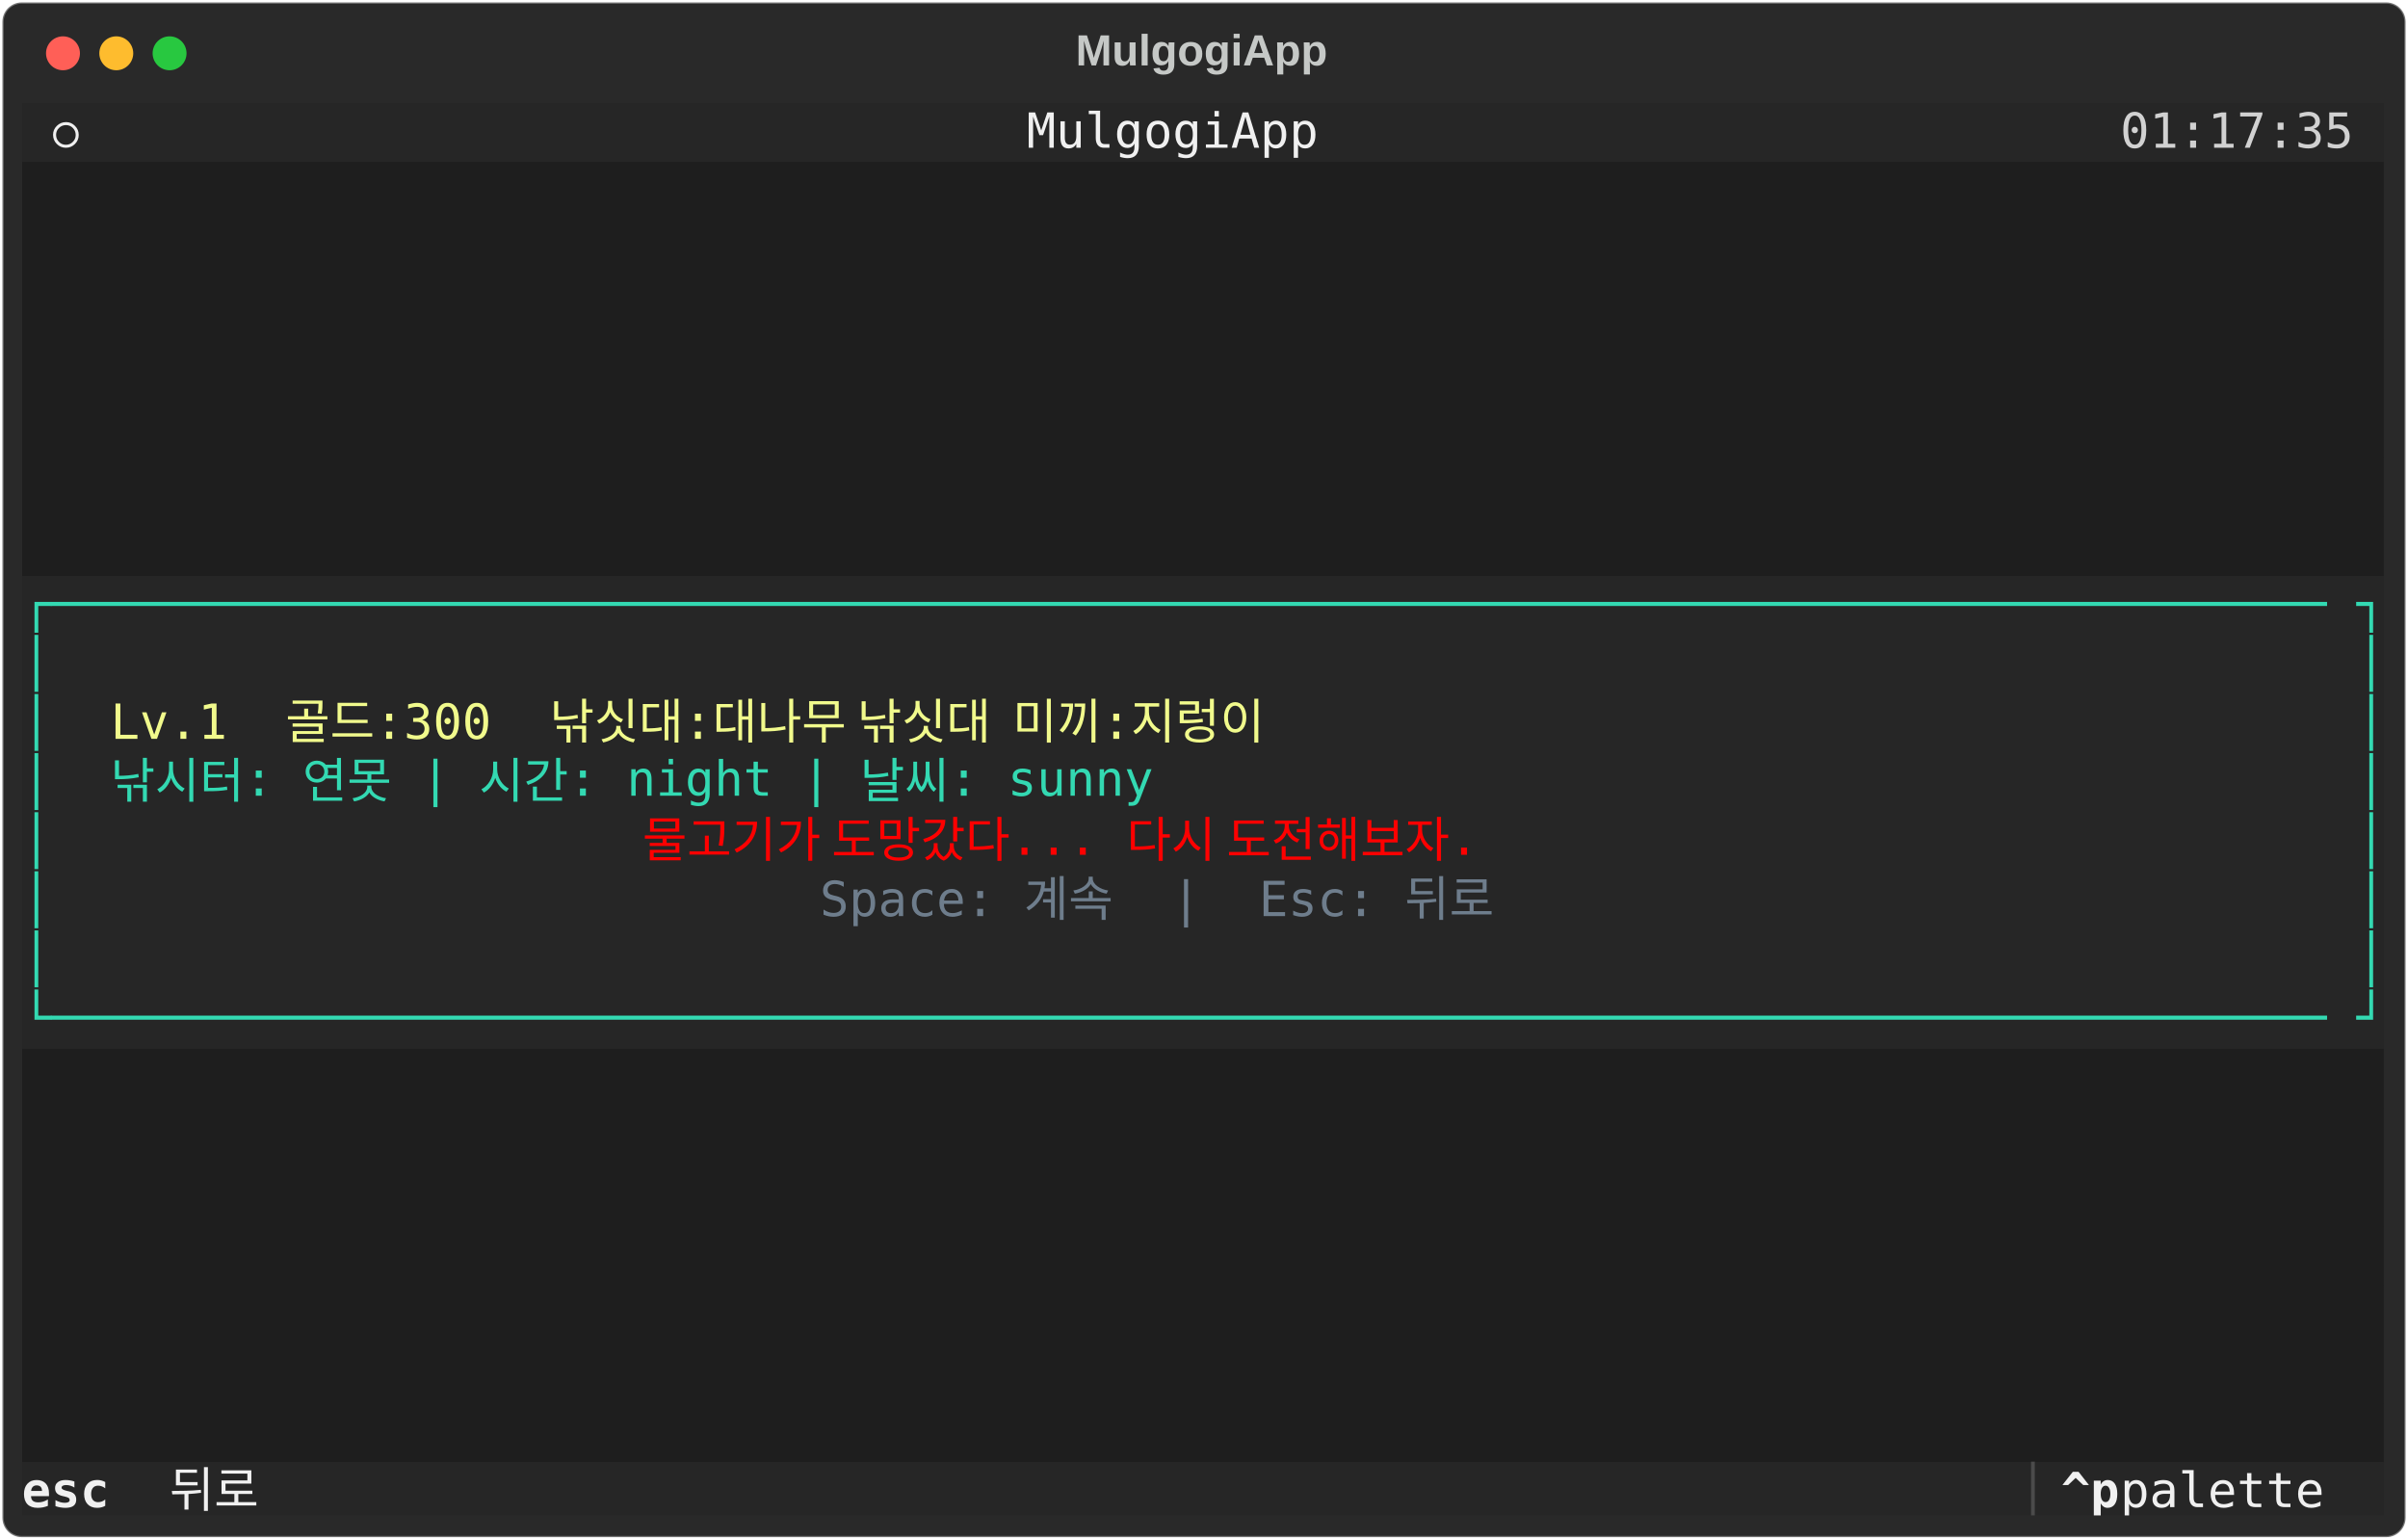
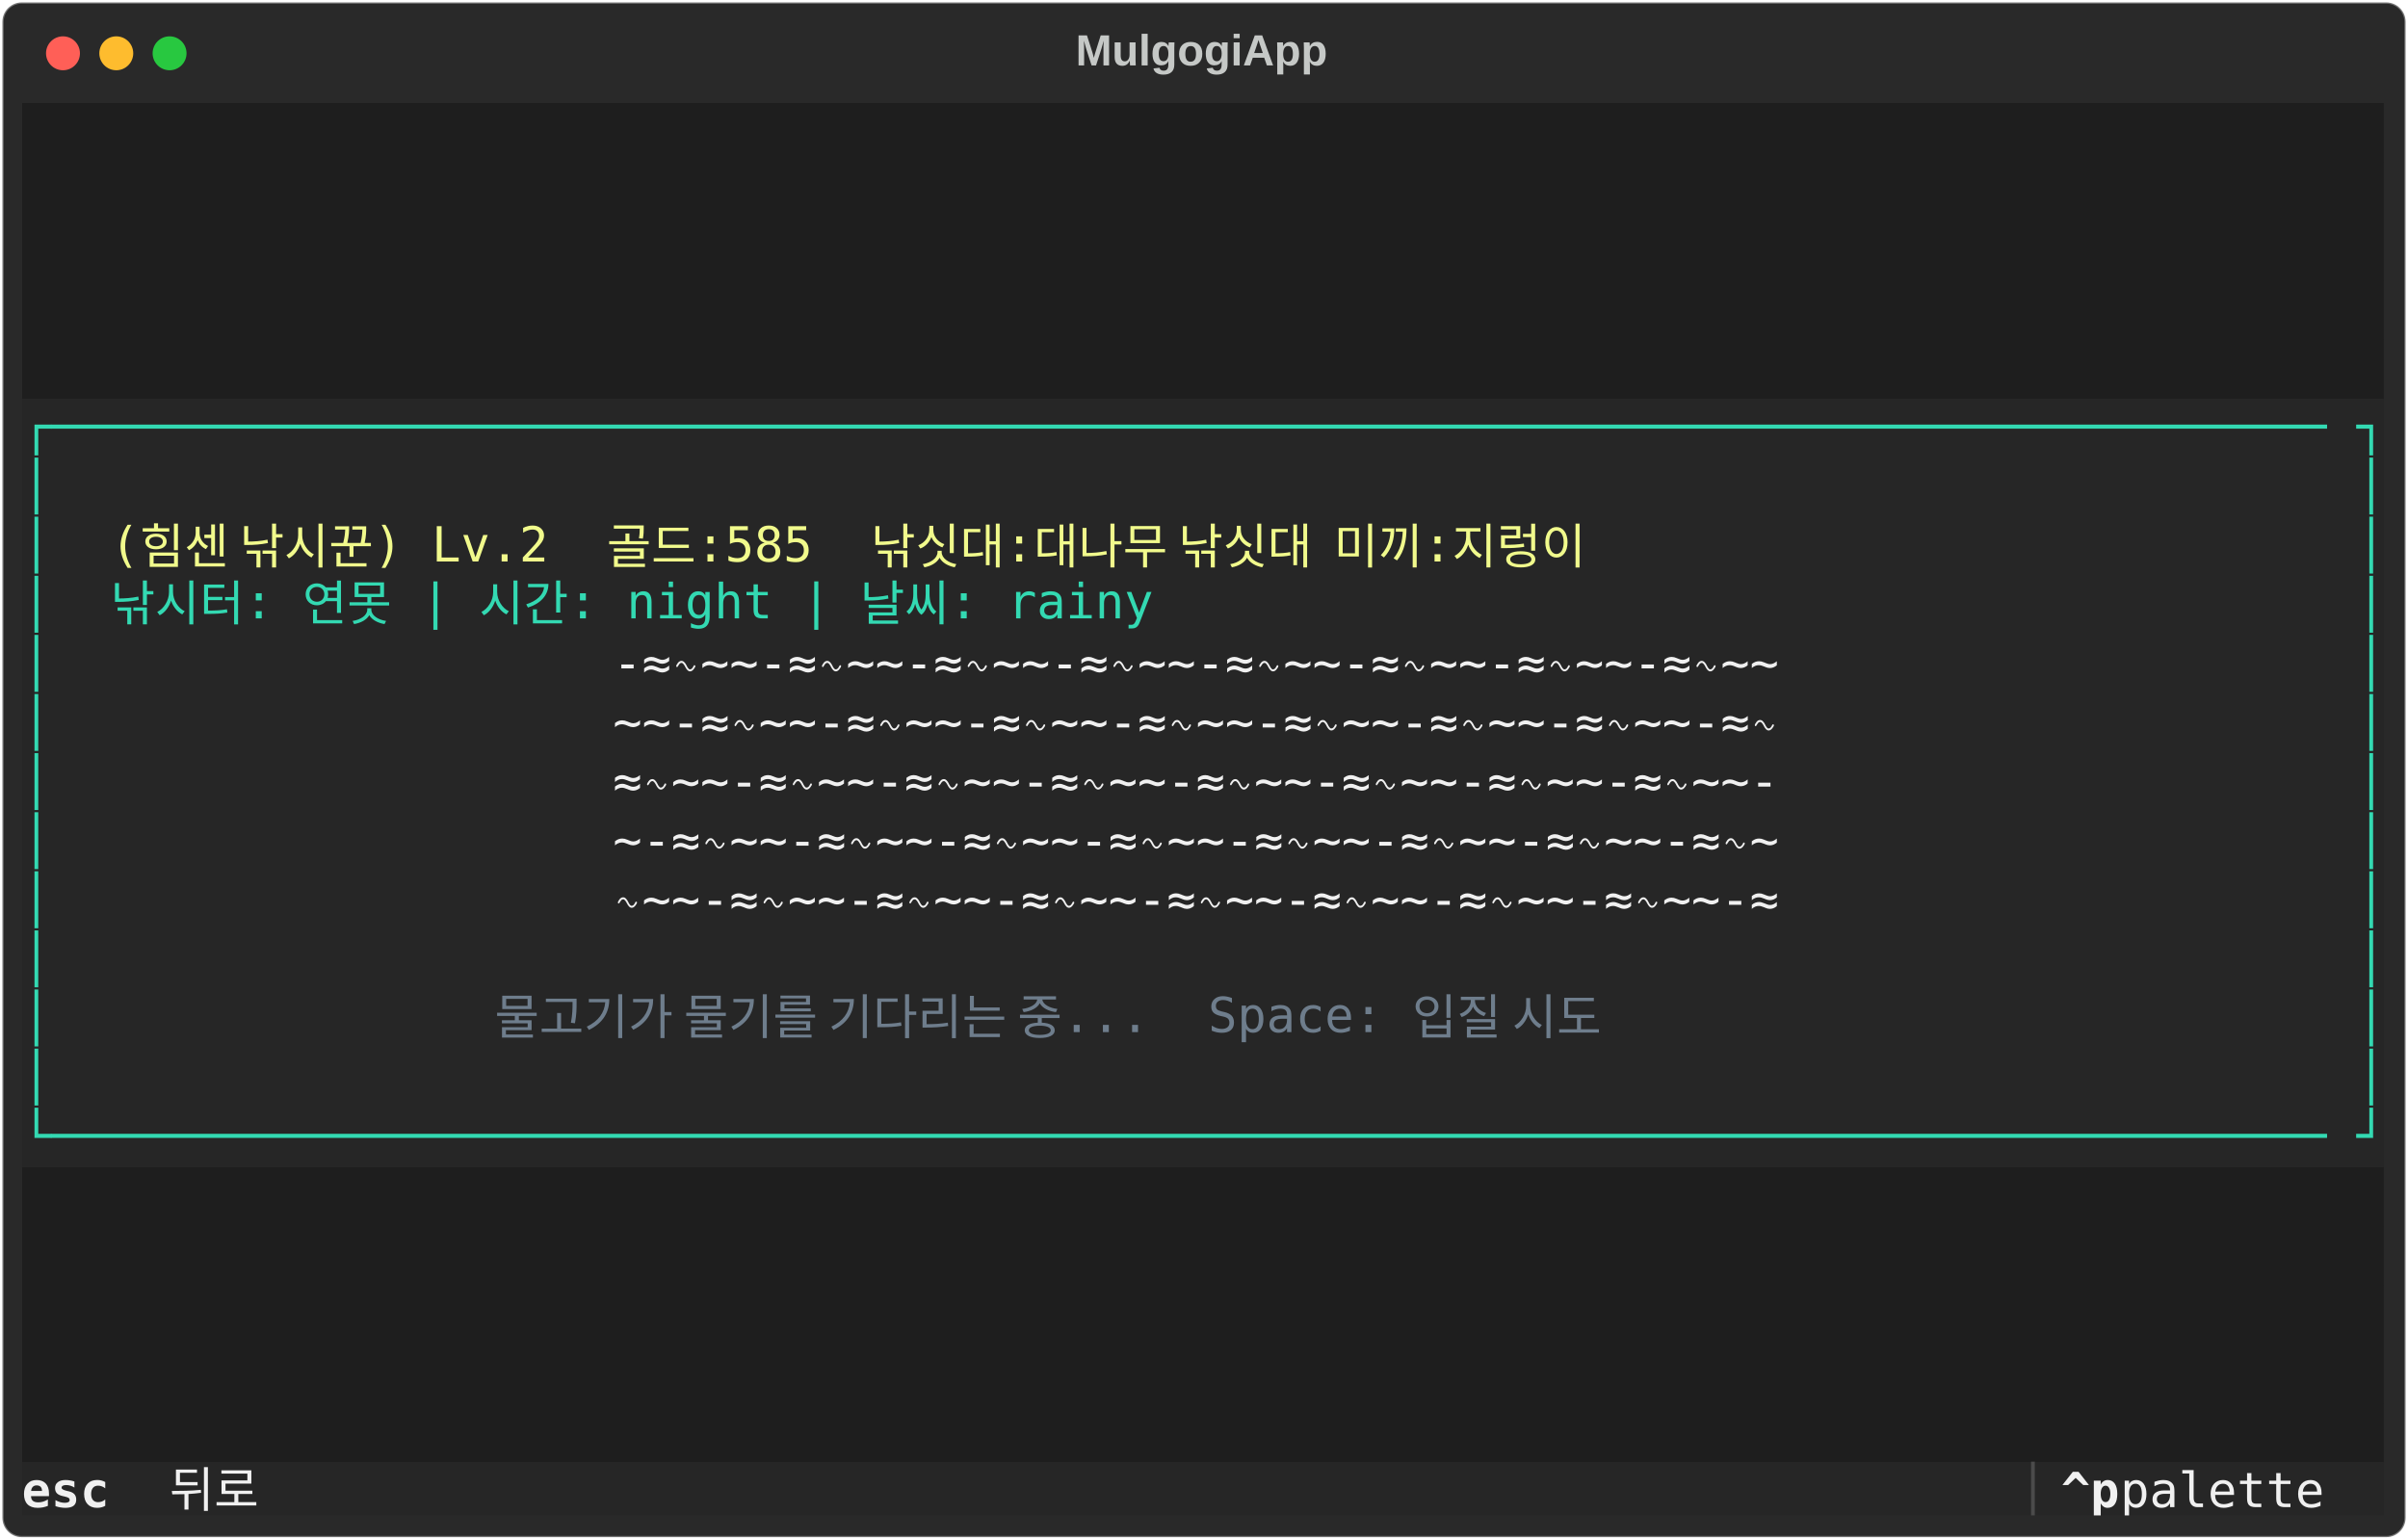
<svg xmlns="http://www.w3.org/2000/svg" class="rich-terminal" viewBox="0 0 994 635.6">
  <style>

    @font-face {
        font-family: "Fira Code";
        src: local("FiraCode-Regular"),
                url("https://cdnjs.cloudflare.com/ajax/libs/firacode/6.2.0/woff2/FiraCode-Regular.woff2") format("woff2"),
                url("https://cdnjs.cloudflare.com/ajax/libs/firacode/6.2.0/woff/FiraCode-Regular.woff") format("woff");
        font-style: normal;
        font-weight: 400;
    }
    @font-face {
        font-family: "Fira Code";
        src: local("FiraCode-Bold"),
                url("https://cdnjs.cloudflare.com/ajax/libs/firacode/6.2.0/woff2/FiraCode-Bold.woff2") format("woff2"),
                url("https://cdnjs.cloudflare.com/ajax/libs/firacode/6.2.0/woff/FiraCode-Bold.woff") format("woff");
        font-style: bold;
        font-weight: 700;
    }

-     .terminal-3162759248-matrix {
+     .terminal-2281635469-matrix {
        font-family: Fira Code, monospace;
        font-size: 20px;
        line-height: 24.4px;
        font-variant-east-asian: full-width;
    }

-     .terminal-3162759248-title {
+     .terminal-2281635469-title {
        font-size: 18px;
        font-weight: bold;
        font-family: arial;
    }

-     .terminal-3162759248-r1 { fill: #c5c8c6 }
- .terminal-3162759248-r2 { fill: #f0f0f0 }
- .terminal-3162759248-r3 { fill: #d1d1d1 }
- .terminal-3162759248-r4 { fill: #33d9b2 }
- .terminal-3162759248-r5 { fill: #f1fa8c }
- .terminal-3162759248-r6 { fill: #ff0000 }
- .terminal-3162759248-r7 { fill: #6e7d8c }
- .terminal-3162759248-r8 { fill: #f0f0f0;font-weight: bold }
- .terminal-3162759248-r9 { fill: #4b4b4b }
+     .terminal-2281635469-r1 { fill: #c5c8c6 }
+ .terminal-2281635469-r2 { fill: #33d9b2 }
+ .terminal-2281635469-r3 { fill: #f1fa8c }
+ .terminal-2281635469-r4 { fill: #f0f0f0 }
+ .terminal-2281635469-r5 { fill: #6e7d8c }
+ .terminal-2281635469-r6 { fill: #f0f0f0;font-weight: bold }
+ .terminal-2281635469-r7 { fill: #4b4b4b }
    </style>
  <defs>
-     <clipPath id="terminal-3162759248-clip-terminal">
+     <clipPath id="terminal-2281635469-clip-terminal">
      <rect x="0" y="0" width="975.0" height="584.6" />
    </clipPath>
-     <clipPath id="terminal-3162759248-line-0">
+     <clipPath id="terminal-2281635469-line-0">
      <rect x="0" y="1.5" width="976" height="24.65" />
    </clipPath>
-     <clipPath id="terminal-3162759248-line-1">
+     <clipPath id="terminal-2281635469-line-1">
      <rect x="0" y="25.9" width="976" height="24.65" />
    </clipPath>
-     <clipPath id="terminal-3162759248-line-2">
+     <clipPath id="terminal-2281635469-line-2">
      <rect x="0" y="50.3" width="976" height="24.65" />
    </clipPath>
-     <clipPath id="terminal-3162759248-line-3">
+     <clipPath id="terminal-2281635469-line-3">
      <rect x="0" y="74.7" width="976" height="24.65" />
    </clipPath>
-     <clipPath id="terminal-3162759248-line-4">
+     <clipPath id="terminal-2281635469-line-4">
      <rect x="0" y="99.1" width="976" height="24.65" />
    </clipPath>
-     <clipPath id="terminal-3162759248-line-5">
+     <clipPath id="terminal-2281635469-line-5">
      <rect x="0" y="123.5" width="976" height="24.65" />
    </clipPath>
-     <clipPath id="terminal-3162759248-line-6">
+     <clipPath id="terminal-2281635469-line-6">
      <rect x="0" y="147.9" width="976" height="24.65" />
    </clipPath>
-     <clipPath id="terminal-3162759248-line-7">
+     <clipPath id="terminal-2281635469-line-7">
      <rect x="0" y="172.3" width="976" height="24.65" />
    </clipPath>
-     <clipPath id="terminal-3162759248-line-8">
+     <clipPath id="terminal-2281635469-line-8">
      <rect x="0" y="196.7" width="976" height="24.65" />
    </clipPath>
-     <clipPath id="terminal-3162759248-line-9">
+     <clipPath id="terminal-2281635469-line-9">
      <rect x="0" y="221.1" width="976" height="24.65" />
    </clipPath>
-     <clipPath id="terminal-3162759248-line-10">
+     <clipPath id="terminal-2281635469-line-10">
      <rect x="0" y="245.5" width="976" height="24.65" />
    </clipPath>
-     <clipPath id="terminal-3162759248-line-11">
+     <clipPath id="terminal-2281635469-line-11">
      <rect x="0" y="269.9" width="976" height="24.65" />
    </clipPath>
-     <clipPath id="terminal-3162759248-line-12">
+     <clipPath id="terminal-2281635469-line-12">
      <rect x="0" y="294.3" width="976" height="24.65" />
    </clipPath>
-     <clipPath id="terminal-3162759248-line-13">
+     <clipPath id="terminal-2281635469-line-13">
      <rect x="0" y="318.7" width="976" height="24.65" />
    </clipPath>
-     <clipPath id="terminal-3162759248-line-14">
+     <clipPath id="terminal-2281635469-line-14">
      <rect x="0" y="343.1" width="976" height="24.65" />
    </clipPath>
-     <clipPath id="terminal-3162759248-line-15">
+     <clipPath id="terminal-2281635469-line-15">
      <rect x="0" y="367.5" width="976" height="24.65" />
    </clipPath>
-     <clipPath id="terminal-3162759248-line-16">
+     <clipPath id="terminal-2281635469-line-16">
      <rect x="0" y="391.9" width="976" height="24.65" />
    </clipPath>
-     <clipPath id="terminal-3162759248-line-17">
+     <clipPath id="terminal-2281635469-line-17">
      <rect x="0" y="416.3" width="976" height="24.65" />
    </clipPath>
-     <clipPath id="terminal-3162759248-line-18">
+     <clipPath id="terminal-2281635469-line-18">
      <rect x="0" y="440.7" width="976" height="24.65" />
    </clipPath>
-     <clipPath id="terminal-3162759248-line-19">
+     <clipPath id="terminal-2281635469-line-19">
      <rect x="0" y="465.1" width="976" height="24.65" />
    </clipPath>
-     <clipPath id="terminal-3162759248-line-20">
+     <clipPath id="terminal-2281635469-line-20">
      <rect x="0" y="489.5" width="976" height="24.65" />
    </clipPath>
-     <clipPath id="terminal-3162759248-line-21">
+     <clipPath id="terminal-2281635469-line-21">
      <rect x="0" y="513.9" width="976" height="24.65" />
    </clipPath>
-     <clipPath id="terminal-3162759248-line-22">
+     <clipPath id="terminal-2281635469-line-22">
      <rect x="0" y="538.3" width="976" height="24.65" />
    </clipPath>
  </defs>
  <rect fill="#292929" stroke="rgba(255,255,255,0.35)" stroke-width="1" x="1" y="1" width="992" height="633.6" rx="8" />
-   <text class="terminal-3162759248-title" fill="#c5c8c6" text-anchor="middle" x="496" y="27">MulgogiApp</text>
+   <text class="terminal-2281635469-title" fill="#c5c8c6" text-anchor="middle" x="496" y="27">MulgogiApp</text>
  <g transform="translate(26,22)">
    <circle cx="0" cy="0" r="7" fill="#ff5f57" />
    <circle cx="22" cy="0" r="7" fill="#febc2e" />
    <circle cx="44" cy="0" r="7" fill="#28c840" />
  </g>
-   <g transform="translate(9, 41)" clip-path="url(#terminal-3162759248-clip-terminal)">
-     <rect fill="#262626" x="0" y="1.5" width="12.2" height="24.65" shape-rendering="crispEdges" />
-     <rect fill="#262626" x="12.2" y="1.5" width="12.2" height="24.65" shape-rendering="crispEdges" />
-     <rect fill="#262626" x="24.4" y="1.5" width="61" height="24.65" shape-rendering="crispEdges" />
-     <rect fill="#262626" x="85.4" y="1.5" width="12.2" height="24.65" shape-rendering="crispEdges" />
-     <rect fill="#262626" x="97.6" y="1.5" width="317.2" height="24.65" shape-rendering="crispEdges" />
-     <rect fill="#262626" x="414.8" y="1.5" width="122" height="24.65" shape-rendering="crispEdges" />
-     <rect fill="#262626" x="536.8" y="1.5" width="317.2" height="24.65" shape-rendering="crispEdges" />
-     <rect fill="#262626" x="854" y="1.5" width="12.2" height="24.65" shape-rendering="crispEdges" />
-     <rect fill="#262626" x="866.2" y="1.5" width="97.6" height="24.65" shape-rendering="crispEdges" />
-     <rect fill="#262626" x="963.8" y="1.5" width="12.2" height="24.65" shape-rendering="crispEdges" />
+   <g transform="translate(9, 41)" clip-path="url(#terminal-2281635469-clip-terminal)">
+     <rect fill="#1e1e1e" x="0" y="1.5" width="976" height="24.65" shape-rendering="crispEdges" />
    <rect fill="#1e1e1e" x="0" y="25.9" width="976" height="24.65" shape-rendering="crispEdges" />
    <rect fill="#1e1e1e" x="0" y="50.3" width="976" height="24.65" shape-rendering="crispEdges" />
    <rect fill="#1e1e1e" x="0" y="74.7" width="976" height="24.65" shape-rendering="crispEdges" />
    <rect fill="#1e1e1e" x="0" y="99.1" width="976" height="24.65" shape-rendering="crispEdges" />
-     <rect fill="#1e1e1e" x="0" y="123.5" width="976" height="24.65" shape-rendering="crispEdges" />
-     <rect fill="#1e1e1e" x="0" y="147.9" width="976" height="24.65" shape-rendering="crispEdges" />
-     <rect fill="#1e1e1e" x="0" y="172.3" width="976" height="24.65" shape-rendering="crispEdges" />
+     <rect fill="#262626" x="0" y="123.5" width="12.2" height="24.65" shape-rendering="crispEdges" />
+     <rect fill="#262626" x="12.2" y="123.5" width="951.6" height="24.65" shape-rendering="crispEdges" />
+     <rect fill="#262626" x="963.8" y="123.5" width="12.2" height="24.65" shape-rendering="crispEdges" />
+     <rect fill="#262626" x="0" y="147.9" width="12.2" height="24.65" shape-rendering="crispEdges" />
+     <rect fill="#262626" x="12.2" y="147.9" width="951.6" height="24.65" shape-rendering="crispEdges" />
+     <rect fill="#262626" x="963.8" y="147.9" width="12.2" height="24.65" shape-rendering="crispEdges" />
+     <rect fill="#262626" x="0" y="172.3" width="12.2" height="24.65" shape-rendering="crispEdges" />
+     <rect fill="#262626" x="12.2" y="172.3" width="24.4" height="24.65" shape-rendering="crispEdges" />
+     <rect fill="#262626" x="36.6" y="172.3" width="768.6" height="24.65" shape-rendering="crispEdges" />
+     <rect fill="#262626" x="805.2" y="172.3" width="134.2" height="24.65" shape-rendering="crispEdges" />
+     <rect fill="#262626" x="939.4" y="172.3" width="24.4" height="24.65" shape-rendering="crispEdges" />
+     <rect fill="#262626" x="963.8" y="172.3" width="12.2" height="24.65" shape-rendering="crispEdges" />
    <rect fill="#262626" x="0" y="196.7" width="12.2" height="24.65" shape-rendering="crispEdges" />
-     <rect fill="#262626" x="12.2" y="196.7" width="951.6" height="24.65" shape-rendering="crispEdges" />
+     <rect fill="#262626" x="12.2" y="196.7" width="24.4" height="24.65" shape-rendering="crispEdges" />
+     <rect fill="#262626" x="36.6" y="196.7" width="488" height="24.65" shape-rendering="crispEdges" />
+     <rect fill="#262626" x="524.6" y="196.7" width="414.8" height="24.65" shape-rendering="crispEdges" />
+     <rect fill="#262626" x="939.4" y="196.7" width="24.4" height="24.65" shape-rendering="crispEdges" />
    <rect fill="#262626" x="963.8" y="196.7" width="12.2" height="24.65" shape-rendering="crispEdges" />
    <rect fill="#262626" x="0" y="221.1" width="12.2" height="24.65" shape-rendering="crispEdges" />
-     <rect fill="#262626" x="12.2" y="221.1" width="951.6" height="24.65" shape-rendering="crispEdges" />
+     <rect fill="#262626" x="12.2" y="221.1" width="24.4" height="24.65" shape-rendering="crispEdges" />
+     <rect fill="#262626" x="36.6" y="221.1" width="207.4" height="24.65" shape-rendering="crispEdges" />
+     <rect fill="#262626" x="244" y="221.1" width="488" height="24.65" shape-rendering="crispEdges" />
+     <rect fill="#262626" x="732" y="221.1" width="207.4" height="24.65" shape-rendering="crispEdges" />
+     <rect fill="#262626" x="939.4" y="221.1" width="24.4" height="24.65" shape-rendering="crispEdges" />
    <rect fill="#262626" x="963.8" y="221.1" width="12.2" height="24.65" shape-rendering="crispEdges" />
    <rect fill="#262626" x="0" y="245.5" width="12.2" height="24.65" shape-rendering="crispEdges" />
    <rect fill="#262626" x="12.2" y="245.5" width="24.4" height="24.65" shape-rendering="crispEdges" />
-     <rect fill="#262626" x="36.6" y="245.5" width="597.8" height="24.65" shape-rendering="crispEdges" />
-     <rect fill="#262626" x="634.4" y="245.5" width="305" height="24.65" shape-rendering="crispEdges" />
+     <rect fill="#262626" x="36.6" y="245.5" width="207.4" height="24.65" shape-rendering="crispEdges" />
+     <rect fill="#262626" x="244" y="245.5" width="488" height="24.65" shape-rendering="crispEdges" />
+     <rect fill="#262626" x="732" y="245.5" width="207.4" height="24.65" shape-rendering="crispEdges" />
    <rect fill="#262626" x="939.4" y="245.5" width="24.4" height="24.65" shape-rendering="crispEdges" />
    <rect fill="#262626" x="963.8" y="245.5" width="12.2" height="24.65" shape-rendering="crispEdges" />
    <rect fill="#262626" x="0" y="269.9" width="12.2" height="24.65" shape-rendering="crispEdges" />
    <rect fill="#262626" x="12.2" y="269.9" width="24.4" height="24.65" shape-rendering="crispEdges" />
-     <rect fill="#262626" x="36.6" y="269.9" width="488" height="24.65" shape-rendering="crispEdges" />
-     <rect fill="#262626" x="524.6" y="269.9" width="414.8" height="24.65" shape-rendering="crispEdges" />
+     <rect fill="#262626" x="36.6" y="269.9" width="207.4" height="24.65" shape-rendering="crispEdges" />
+     <rect fill="#262626" x="244" y="269.9" width="488" height="24.65" shape-rendering="crispEdges" />
+     <rect fill="#262626" x="732" y="269.9" width="207.4" height="24.65" shape-rendering="crispEdges" />
    <rect fill="#262626" x="939.4" y="269.9" width="24.4" height="24.65" shape-rendering="crispEdges" />
    <rect fill="#262626" x="963.8" y="269.9" width="12.2" height="24.65" shape-rendering="crispEdges" />
    <rect fill="#262626" x="0" y="294.3" width="12.2" height="24.65" shape-rendering="crispEdges" />
    <rect fill="#262626" x="12.2" y="294.3" width="24.4" height="24.65" shape-rendering="crispEdges" />
-     <rect fill="#262626" x="36.6" y="294.3" width="219.6" height="24.65" shape-rendering="crispEdges" />
-     <rect fill="#262626" x="256.2" y="294.3" width="451.4" height="24.65" shape-rendering="crispEdges" />
-     <rect fill="#262626" x="707.6" y="294.3" width="231.8" height="24.65" shape-rendering="crispEdges" />
+     <rect fill="#262626" x="36.6" y="294.3" width="207.4" height="24.65" shape-rendering="crispEdges" />
+     <rect fill="#262626" x="244" y="294.3" width="488" height="24.65" shape-rendering="crispEdges" />
+     <rect fill="#262626" x="732" y="294.3" width="207.4" height="24.65" shape-rendering="crispEdges" />
    <rect fill="#262626" x="939.4" y="294.3" width="24.4" height="24.65" shape-rendering="crispEdges" />
    <rect fill="#262626" x="963.8" y="294.3" width="12.2" height="24.65" shape-rendering="crispEdges" />
    <rect fill="#262626" x="0" y="318.7" width="12.2" height="24.65" shape-rendering="crispEdges" />
    <rect fill="#262626" x="12.2" y="318.7" width="24.4" height="24.65" shape-rendering="crispEdges" />
-     <rect fill="#262626" x="36.6" y="318.7" width="292.8" height="24.65" shape-rendering="crispEdges" />
-     <rect fill="#262626" x="329.4" y="318.7" width="305" height="24.65" shape-rendering="crispEdges" />
-     <rect fill="#262626" x="634.4" y="318.7" width="305" height="24.65" shape-rendering="crispEdges" />
+     <rect fill="#262626" x="36.6" y="318.7" width="207.4" height="24.65" shape-rendering="crispEdges" />
+     <rect fill="#262626" x="244" y="318.7" width="488" height="24.65" shape-rendering="crispEdges" />
+     <rect fill="#262626" x="732" y="318.7" width="207.4" height="24.65" shape-rendering="crispEdges" />
    <rect fill="#262626" x="939.4" y="318.7" width="24.4" height="24.65" shape-rendering="crispEdges" />
    <rect fill="#262626" x="963.8" y="318.7" width="12.2" height="24.65" shape-rendering="crispEdges" />
    <rect fill="#262626" x="0" y="343.1" width="12.2" height="24.65" shape-rendering="crispEdges" />
-     <rect fill="#262626" x="12.2" y="343.1" width="951.6" height="24.65" shape-rendering="crispEdges" />
+     <rect fill="#262626" x="12.2" y="343.1" width="24.4" height="24.65" shape-rendering="crispEdges" />
+     <rect fill="#262626" x="36.6" y="343.1" width="451.4" height="24.65" shape-rendering="crispEdges" />
+     <rect fill="#262626" x="488" y="343.1" width="0" height="24.65" shape-rendering="crispEdges" />
+     <rect fill="#262626" x="488" y="343.1" width="451.4" height="24.65" shape-rendering="crispEdges" />
+     <rect fill="#262626" x="939.4" y="343.1" width="24.4" height="24.65" shape-rendering="crispEdges" />
    <rect fill="#262626" x="963.8" y="343.1" width="12.2" height="24.65" shape-rendering="crispEdges" />
    <rect fill="#262626" x="0" y="367.5" width="12.2" height="24.65" shape-rendering="crispEdges" />
-     <rect fill="#262626" x="12.2" y="367.5" width="951.6" height="24.65" shape-rendering="crispEdges" />
+     <rect fill="#262626" x="12.2" y="367.5" width="24.4" height="24.65" shape-rendering="crispEdges" />
+     <rect fill="#262626" x="36.6" y="367.5" width="158.6" height="24.65" shape-rendering="crispEdges" />
+     <rect fill="#262626" x="195.2" y="367.5" width="585.6" height="24.65" shape-rendering="crispEdges" />
+     <rect fill="#262626" x="780.8" y="367.5" width="158.6" height="24.65" shape-rendering="crispEdges" />
+     <rect fill="#262626" x="939.4" y="367.5" width="24.4" height="24.65" shape-rendering="crispEdges" />
    <rect fill="#262626" x="963.8" y="367.5" width="12.2" height="24.65" shape-rendering="crispEdges" />
-     <rect fill="#1e1e1e" x="0" y="391.9" width="976" height="24.65" shape-rendering="crispEdges" />
-     <rect fill="#1e1e1e" x="0" y="416.3" width="976" height="24.65" shape-rendering="crispEdges" />
+     <rect fill="#262626" x="0" y="391.9" width="12.2" height="24.65" shape-rendering="crispEdges" />
+     <rect fill="#262626" x="12.2" y="391.9" width="951.6" height="24.65" shape-rendering="crispEdges" />
+     <rect fill="#262626" x="963.8" y="391.9" width="12.2" height="24.65" shape-rendering="crispEdges" />
+     <rect fill="#262626" x="0" y="416.3" width="12.2" height="24.65" shape-rendering="crispEdges" />
+     <rect fill="#262626" x="12.2" y="416.3" width="951.6" height="24.65" shape-rendering="crispEdges" />
+     <rect fill="#262626" x="963.8" y="416.3" width="12.2" height="24.65" shape-rendering="crispEdges" />
    <rect fill="#1e1e1e" x="0" y="440.7" width="976" height="24.65" shape-rendering="crispEdges" />
    <rect fill="#1e1e1e" x="0" y="465.1" width="976" height="24.65" shape-rendering="crispEdges" />
    <rect fill="#1e1e1e" x="0" y="489.5" width="976" height="24.65" shape-rendering="crispEdges" />
    <rect fill="#1e1e1e" x="0" y="513.9" width="976" height="24.65" shape-rendering="crispEdges" />
    <rect fill="#1e1e1e" x="0" y="538.3" width="976" height="24.65" shape-rendering="crispEdges" />
    <rect fill="#262626" x="0" y="562.7" width="61" height="24.65" shape-rendering="crispEdges" />
    <rect fill="#262626" x="61" y="562.7" width="61" height="24.65" shape-rendering="crispEdges" />
    <rect fill="#262626" x="122" y="562.7" width="707.6" height="24.65" shape-rendering="crispEdges" />
    <rect fill="#262626" x="829.6" y="562.7" width="12.2" height="24.65" shape-rendering="crispEdges" />
    <rect fill="#262626" x="841.8" y="562.7" width="24.4" height="24.65" shape-rendering="crispEdges" />
    <rect fill="#262626" x="866.2" y="562.7" width="97.6" height="24.65" shape-rendering="crispEdges" />
    <rect fill="#262626" x="963.8" y="562.7" width="12.2" height="24.65" shape-rendering="crispEdges" />
-     <g class="terminal-3162759248-matrix">
-       <text class="terminal-3162759248-r2" x="12.2" y="20" textLength="12.2" clip-path="url(#terminal-3162759248-line-0)">⭘</text>
-       <text class="terminal-3162759248-r2" x="414.8" y="20" textLength="122" clip-path="url(#terminal-3162759248-line-0)">MulgogiApp</text>
-       <text class="terminal-3162759248-r3" x="866.2" y="20" textLength="97.6" clip-path="url(#terminal-3162759248-line-0)">01:17:35</text>
-       <text class="terminal-3162759248-r1" x="976" y="20" textLength="12.2" clip-path="url(#terminal-3162759248-line-0)">
- </text>
-       <text class="terminal-3162759248-r1" x="976" y="44.4" textLength="12.2" clip-path="url(#terminal-3162759248-line-1)">
- </text>
-       <text class="terminal-3162759248-r1" x="976" y="68.8" textLength="12.2" clip-path="url(#terminal-3162759248-line-2)">
- </text>
-       <text class="terminal-3162759248-r1" x="976" y="93.2" textLength="12.2" clip-path="url(#terminal-3162759248-line-3)">
- </text>
-       <text class="terminal-3162759248-r1" x="976" y="117.6" textLength="12.2" clip-path="url(#terminal-3162759248-line-4)">
- </text>
-       <text class="terminal-3162759248-r1" x="976" y="142" textLength="12.2" clip-path="url(#terminal-3162759248-line-5)">
- </text>
-       <text class="terminal-3162759248-r1" x="976" y="166.4" textLength="12.2" clip-path="url(#terminal-3162759248-line-6)">
- </text>
-       <text class="terminal-3162759248-r1" x="976" y="190.8" textLength="12.2" clip-path="url(#terminal-3162759248-line-7)">
- </text>
-       <text class="terminal-3162759248-r4" x="0" y="215.2" textLength="12.2" clip-path="url(#terminal-3162759248-line-8)">┌</text>
-       <text class="terminal-3162759248-r4" x="12.2" y="215.2" textLength="951.6" clip-path="url(#terminal-3162759248-line-8)">──────────────────────────────────────────────────────────────────────────────</text>
-       <text class="terminal-3162759248-r4" x="963.8" y="215.2" textLength="12.2" clip-path="url(#terminal-3162759248-line-8)">┐</text>
-       <text class="terminal-3162759248-r1" x="976" y="215.2" textLength="12.2" clip-path="url(#terminal-3162759248-line-8)">
- </text>
-       <text class="terminal-3162759248-r4" x="0" y="239.6" textLength="12.2" clip-path="url(#terminal-3162759248-line-9)">│</text>
-       <text class="terminal-3162759248-r4" x="963.8" y="239.6" textLength="12.2" clip-path="url(#terminal-3162759248-line-9)">│</text>
-       <text class="terminal-3162759248-r1" x="976" y="239.6" textLength="12.2" clip-path="url(#terminal-3162759248-line-9)">
- </text>
-       <text class="terminal-3162759248-r4" x="0" y="264" textLength="12.2" clip-path="url(#terminal-3162759248-line-10)">│</text>
-       <text class="terminal-3162759248-r5" x="36.6" y="264" textLength="402.6" clip-path="url(#terminal-3162759248-line-10)">Lv.1  골드:300  낚싯대:대나무 낚싯대  미끼:지렁이</text>
-       <text class="terminal-3162759248-r4" x="963.8" y="264" textLength="12.2" clip-path="url(#terminal-3162759248-line-10)">│</text>
-       <text class="terminal-3162759248-r1" x="976" y="264" textLength="12.2" clip-path="url(#terminal-3162759248-line-10)">
- </text>
-       <text class="terminal-3162759248-r4" x="0" y="288.4" textLength="12.2" clip-path="url(#terminal-3162759248-line-11)">│</text>
-       <text class="terminal-3162759248-r4" x="36.6" y="288.4" textLength="378.2" clip-path="url(#terminal-3162759248-line-11)">낚시터: 연못 | 시간: night | 날씨: sunny</text>
-       <text class="terminal-3162759248-r4" x="963.8" y="288.4" textLength="12.2" clip-path="url(#terminal-3162759248-line-11)">│</text>
-       <text class="terminal-3162759248-r1" x="976" y="288.4" textLength="12.2" clip-path="url(#terminal-3162759248-line-11)">
- </text>
-       <text class="terminal-3162759248-r4" x="0" y="312.8" textLength="12.2" clip-path="url(#terminal-3162759248-line-12)">│</text>
-       <text class="terminal-3162759248-r6" x="256.2" y="312.8" textLength="268.4" clip-path="url(#terminal-3162759248-line-12)">물고기가 도망갔다... 다시 도전해보자.</text>
-       <text class="terminal-3162759248-r4" x="963.8" y="312.8" textLength="12.2" clip-path="url(#terminal-3162759248-line-12)">│</text>
-       <text class="terminal-3162759248-r1" x="976" y="312.8" textLength="12.2" clip-path="url(#terminal-3162759248-line-12)">
- </text>
-       <text class="terminal-3162759248-r4" x="0" y="337.2" textLength="12.2" clip-path="url(#terminal-3162759248-line-13)">│</text>
-       <text class="terminal-3162759248-r7" x="329.4" y="337.2" textLength="256.2" clip-path="url(#terminal-3162759248-line-13)">Space: 계속  |  Esc: 뒤로</text>
-       <text class="terminal-3162759248-r4" x="963.8" y="337.2" textLength="12.2" clip-path="url(#terminal-3162759248-line-13)">│</text>
-       <text class="terminal-3162759248-r1" x="976" y="337.2" textLength="12.2" clip-path="url(#terminal-3162759248-line-13)">
- </text>
-       <text class="terminal-3162759248-r4" x="0" y="361.6" textLength="12.2" clip-path="url(#terminal-3162759248-line-14)">│</text>
-       <text class="terminal-3162759248-r4" x="963.8" y="361.6" textLength="12.2" clip-path="url(#terminal-3162759248-line-14)">│</text>
-       <text class="terminal-3162759248-r1" x="976" y="361.6" textLength="12.2" clip-path="url(#terminal-3162759248-line-14)">
- </text>
-       <text class="terminal-3162759248-r4" x="0" y="386" textLength="12.2" clip-path="url(#terminal-3162759248-line-15)">└</text>
-       <text class="terminal-3162759248-r4" x="12.2" y="386" textLength="951.6" clip-path="url(#terminal-3162759248-line-15)">──────────────────────────────────────────────────────────────────────────────</text>
-       <text class="terminal-3162759248-r4" x="963.8" y="386" textLength="12.2" clip-path="url(#terminal-3162759248-line-15)">┘</text>
-       <text class="terminal-3162759248-r1" x="976" y="386" textLength="12.2" clip-path="url(#terminal-3162759248-line-15)">
- </text>
-       <text class="terminal-3162759248-r1" x="976" y="410.4" textLength="12.2" clip-path="url(#terminal-3162759248-line-16)">
- </text>
-       <text class="terminal-3162759248-r1" x="976" y="434.8" textLength="12.2" clip-path="url(#terminal-3162759248-line-17)">
- </text>
-       <text class="terminal-3162759248-r1" x="976" y="459.2" textLength="12.2" clip-path="url(#terminal-3162759248-line-18)">
- </text>
-       <text class="terminal-3162759248-r1" x="976" y="483.6" textLength="12.2" clip-path="url(#terminal-3162759248-line-19)">
- </text>
-       <text class="terminal-3162759248-r1" x="976" y="508" textLength="12.2" clip-path="url(#terminal-3162759248-line-20)">
- </text>
-       <text class="terminal-3162759248-r1" x="976" y="532.4" textLength="12.2" clip-path="url(#terminal-3162759248-line-21)">
- </text>
-       <text class="terminal-3162759248-r1" x="976" y="556.8" textLength="12.2" clip-path="url(#terminal-3162759248-line-22)">
- </text>
-       <text class="terminal-3162759248-r8" x="0" y="581.2" textLength="61" clip-path="url(#terminal-3162759248-line-23)"> esc </text>
-       <text class="terminal-3162759248-r2" x="61" y="581.2" textLength="36.6" clip-path="url(#terminal-3162759248-line-23)">뒤로 </text>
-       <text class="terminal-3162759248-r9" x="829.6" y="581.2" textLength="12.2" clip-path="url(#terminal-3162759248-line-23)">▏</text>
-       <text class="terminal-3162759248-r8" x="841.8" y="581.2" textLength="24.4" clip-path="url(#terminal-3162759248-line-23)">^p</text>
-       <text class="terminal-3162759248-r2" x="866.2" y="581.2" textLength="97.6" clip-path="url(#terminal-3162759248-line-23)"> palette</text>
+     <g class="terminal-2281635469-matrix">
+       <text class="terminal-2281635469-r1" x="976" y="20" textLength="12.2" clip-path="url(#terminal-2281635469-line-0)">
+ </text>
+       <text class="terminal-2281635469-r1" x="976" y="44.4" textLength="12.2" clip-path="url(#terminal-2281635469-line-1)">
+ </text>
+       <text class="terminal-2281635469-r1" x="976" y="68.8" textLength="12.2" clip-path="url(#terminal-2281635469-line-2)">
+ </text>
+       <text class="terminal-2281635469-r1" x="976" y="93.2" textLength="12.2" clip-path="url(#terminal-2281635469-line-3)">
+ </text>
+       <text class="terminal-2281635469-r1" x="976" y="117.6" textLength="12.2" clip-path="url(#terminal-2281635469-line-4)">
+ </text>
+       <text class="terminal-2281635469-r2" x="0" y="142" textLength="12.2" clip-path="url(#terminal-2281635469-line-5)">┌</text>
+       <text class="terminal-2281635469-r2" x="12.2" y="142" textLength="951.6" clip-path="url(#terminal-2281635469-line-5)">──────────────────────────────────────────────────────────────────────────────</text>
+       <text class="terminal-2281635469-r2" x="963.8" y="142" textLength="12.2" clip-path="url(#terminal-2281635469-line-5)">┐</text>
+       <text class="terminal-2281635469-r1" x="976" y="142" textLength="12.2" clip-path="url(#terminal-2281635469-line-5)">
+ </text>
+       <text class="terminal-2281635469-r2" x="0" y="166.4" textLength="12.2" clip-path="url(#terminal-2281635469-line-6)">│</text>
+       <text class="terminal-2281635469-r2" x="963.8" y="166.4" textLength="12.2" clip-path="url(#terminal-2281635469-line-6)">│</text>
+       <text class="terminal-2281635469-r1" x="976" y="166.4" textLength="12.2" clip-path="url(#terminal-2281635469-line-6)">
+ </text>
+       <text class="terminal-2281635469-r2" x="0" y="190.8" textLength="12.2" clip-path="url(#terminal-2281635469-line-7)">│</text>
+       <text class="terminal-2281635469-r3" x="36.6" y="190.8" textLength="512.4" clip-path="url(#terminal-2281635469-line-7)">(힘센 낚시꾼) Lv.2  골드:585  낚싯대:대나무 낚싯대  미끼:지렁이</text>
+       <text class="terminal-2281635469-r2" x="963.8" y="190.8" textLength="12.2" clip-path="url(#terminal-2281635469-line-7)">│</text>
+       <text class="terminal-2281635469-r1" x="976" y="190.8" textLength="12.2" clip-path="url(#terminal-2281635469-line-7)">
+ </text>
+       <text class="terminal-2281635469-r2" x="0" y="215.2" textLength="12.2" clip-path="url(#terminal-2281635469-line-8)">│</text>
+       <text class="terminal-2281635469-r2" x="36.6" y="215.2" textLength="378.2" clip-path="url(#terminal-2281635469-line-8)">낚시터: 연못 | 시간: night | 날씨: rainy</text>
+       <text class="terminal-2281635469-r2" x="963.8" y="215.2" textLength="12.2" clip-path="url(#terminal-2281635469-line-8)">│</text>
+       <text class="terminal-2281635469-r1" x="976" y="215.2" textLength="12.2" clip-path="url(#terminal-2281635469-line-8)">
+ </text>
+       <text class="terminal-2281635469-r2" x="0" y="239.6" textLength="12.2" clip-path="url(#terminal-2281635469-line-9)">│</text>
+       <text class="terminal-2281635469-r4" x="244" y="239.6" textLength="488" clip-path="url(#terminal-2281635469-line-9)">-≈∿~~-≈∿~~-≈∿~~-≈∿~~-≈∿~~-≈∿~~-≈∿~~-≈∿~~</text>
+       <text class="terminal-2281635469-r2" x="963.8" y="239.6" textLength="12.2" clip-path="url(#terminal-2281635469-line-9)">│</text>
+       <text class="terminal-2281635469-r1" x="976" y="239.6" textLength="12.2" clip-path="url(#terminal-2281635469-line-9)">
+ </text>
+       <text class="terminal-2281635469-r2" x="0" y="264" textLength="12.2" clip-path="url(#terminal-2281635469-line-10)">│</text>
+       <text class="terminal-2281635469-r4" x="244" y="264" textLength="488" clip-path="url(#terminal-2281635469-line-10)">~~-≈∿~~-≈∿~~-≈∿~~-≈∿~~-≈∿~~-≈∿~~-≈∿~~-≈∿</text>
+       <text class="terminal-2281635469-r2" x="963.8" y="264" textLength="12.2" clip-path="url(#terminal-2281635469-line-10)">│</text>
+       <text class="terminal-2281635469-r1" x="976" y="264" textLength="12.2" clip-path="url(#terminal-2281635469-line-10)">
+ </text>
+       <text class="terminal-2281635469-r2" x="0" y="288.4" textLength="12.2" clip-path="url(#terminal-2281635469-line-11)">│</text>
+       <text class="terminal-2281635469-r4" x="244" y="288.4" textLength="488" clip-path="url(#terminal-2281635469-line-11)">≈∿~~-≈∿~~-≈∿~~-≈∿~~-≈∿~~-≈∿~~-≈∿~~-≈∿~~-</text>
+       <text class="terminal-2281635469-r2" x="963.8" y="288.4" textLength="12.2" clip-path="url(#terminal-2281635469-line-11)">│</text>
+       <text class="terminal-2281635469-r1" x="976" y="288.4" textLength="12.2" clip-path="url(#terminal-2281635469-line-11)">
+ </text>
+       <text class="terminal-2281635469-r2" x="0" y="312.8" textLength="12.2" clip-path="url(#terminal-2281635469-line-12)">│</text>
+       <text class="terminal-2281635469-r4" x="244" y="312.8" textLength="488" clip-path="url(#terminal-2281635469-line-12)">~-≈∿~~-≈∿~~-≈∿~~-≈∿~~-≈∿~~-≈∿~~-≈∿~~-≈∿~</text>
+       <text class="terminal-2281635469-r2" x="963.8" y="312.8" textLength="12.2" clip-path="url(#terminal-2281635469-line-12)">│</text>
+       <text class="terminal-2281635469-r1" x="976" y="312.8" textLength="12.2" clip-path="url(#terminal-2281635469-line-12)">
+ </text>
+       <text class="terminal-2281635469-r2" x="0" y="337.2" textLength="12.2" clip-path="url(#terminal-2281635469-line-13)">│</text>
+       <text class="terminal-2281635469-r4" x="244" y="337.2" textLength="488" clip-path="url(#terminal-2281635469-line-13)">∿~~-≈∿~~-≈∿~~-≈∿~~-≈∿~~-≈∿~~-≈∿~~-≈∿~~-≈</text>
+       <text class="terminal-2281635469-r2" x="963.8" y="337.2" textLength="12.2" clip-path="url(#terminal-2281635469-line-13)">│</text>
+       <text class="terminal-2281635469-r1" x="976" y="337.2" textLength="12.2" clip-path="url(#terminal-2281635469-line-13)">
+ </text>
+       <text class="terminal-2281635469-r2" x="0" y="361.6" textLength="12.2" clip-path="url(#terminal-2281635469-line-14)">│</text>
+       <text class="terminal-2281635469-r2" x="963.8" y="361.6" textLength="12.2" clip-path="url(#terminal-2281635469-line-14)">│</text>
+       <text class="terminal-2281635469-r1" x="976" y="361.6" textLength="12.2" clip-path="url(#terminal-2281635469-line-14)">
+ </text>
+       <text class="terminal-2281635469-r2" x="0" y="386" textLength="12.2" clip-path="url(#terminal-2281635469-line-15)">│</text>
+       <text class="terminal-2281635469-r5" x="195.2" y="386" textLength="390.4" clip-path="url(#terminal-2281635469-line-15)">물고기가 물기를 기다리는 중...  Space: 입질 시도</text>
+       <text class="terminal-2281635469-r2" x="963.8" y="386" textLength="12.2" clip-path="url(#terminal-2281635469-line-15)">│</text>
+       <text class="terminal-2281635469-r1" x="976" y="386" textLength="12.2" clip-path="url(#terminal-2281635469-line-15)">
+ </text>
+       <text class="terminal-2281635469-r2" x="0" y="410.4" textLength="12.2" clip-path="url(#terminal-2281635469-line-16)">│</text>
+       <text class="terminal-2281635469-r2" x="963.8" y="410.4" textLength="12.2" clip-path="url(#terminal-2281635469-line-16)">│</text>
+       <text class="terminal-2281635469-r1" x="976" y="410.4" textLength="12.2" clip-path="url(#terminal-2281635469-line-16)">
+ </text>
+       <text class="terminal-2281635469-r2" x="0" y="434.8" textLength="12.2" clip-path="url(#terminal-2281635469-line-17)">└</text>
+       <text class="terminal-2281635469-r2" x="12.2" y="434.8" textLength="951.6" clip-path="url(#terminal-2281635469-line-17)">──────────────────────────────────────────────────────────────────────────────</text>
+       <text class="terminal-2281635469-r2" x="963.8" y="434.8" textLength="12.2" clip-path="url(#terminal-2281635469-line-17)">┘</text>
+       <text class="terminal-2281635469-r1" x="976" y="434.8" textLength="12.2" clip-path="url(#terminal-2281635469-line-17)">
+ </text>
+       <text class="terminal-2281635469-r1" x="976" y="459.2" textLength="12.2" clip-path="url(#terminal-2281635469-line-18)">
+ </text>
+       <text class="terminal-2281635469-r1" x="976" y="483.6" textLength="12.2" clip-path="url(#terminal-2281635469-line-19)">
+ </text>
+       <text class="terminal-2281635469-r1" x="976" y="508" textLength="12.2" clip-path="url(#terminal-2281635469-line-20)">
+ </text>
+       <text class="terminal-2281635469-r1" x="976" y="532.4" textLength="12.2" clip-path="url(#terminal-2281635469-line-21)">
+ </text>
+       <text class="terminal-2281635469-r1" x="976" y="556.8" textLength="12.2" clip-path="url(#terminal-2281635469-line-22)">
+ </text>
+       <text class="terminal-2281635469-r6" x="0" y="581.2" textLength="61" clip-path="url(#terminal-2281635469-line-23)"> esc </text>
+       <text class="terminal-2281635469-r4" x="61" y="581.2" textLength="36.6" clip-path="url(#terminal-2281635469-line-23)">뒤로 </text>
+       <text class="terminal-2281635469-r7" x="829.6" y="581.2" textLength="12.2" clip-path="url(#terminal-2281635469-line-23)">▏</text>
+       <text class="terminal-2281635469-r6" x="841.8" y="581.2" textLength="24.4" clip-path="url(#terminal-2281635469-line-23)">^p</text>
+       <text class="terminal-2281635469-r4" x="866.2" y="581.2" textLength="97.6" clip-path="url(#terminal-2281635469-line-23)"> palette</text>
    </g>
  </g>
</svg>
